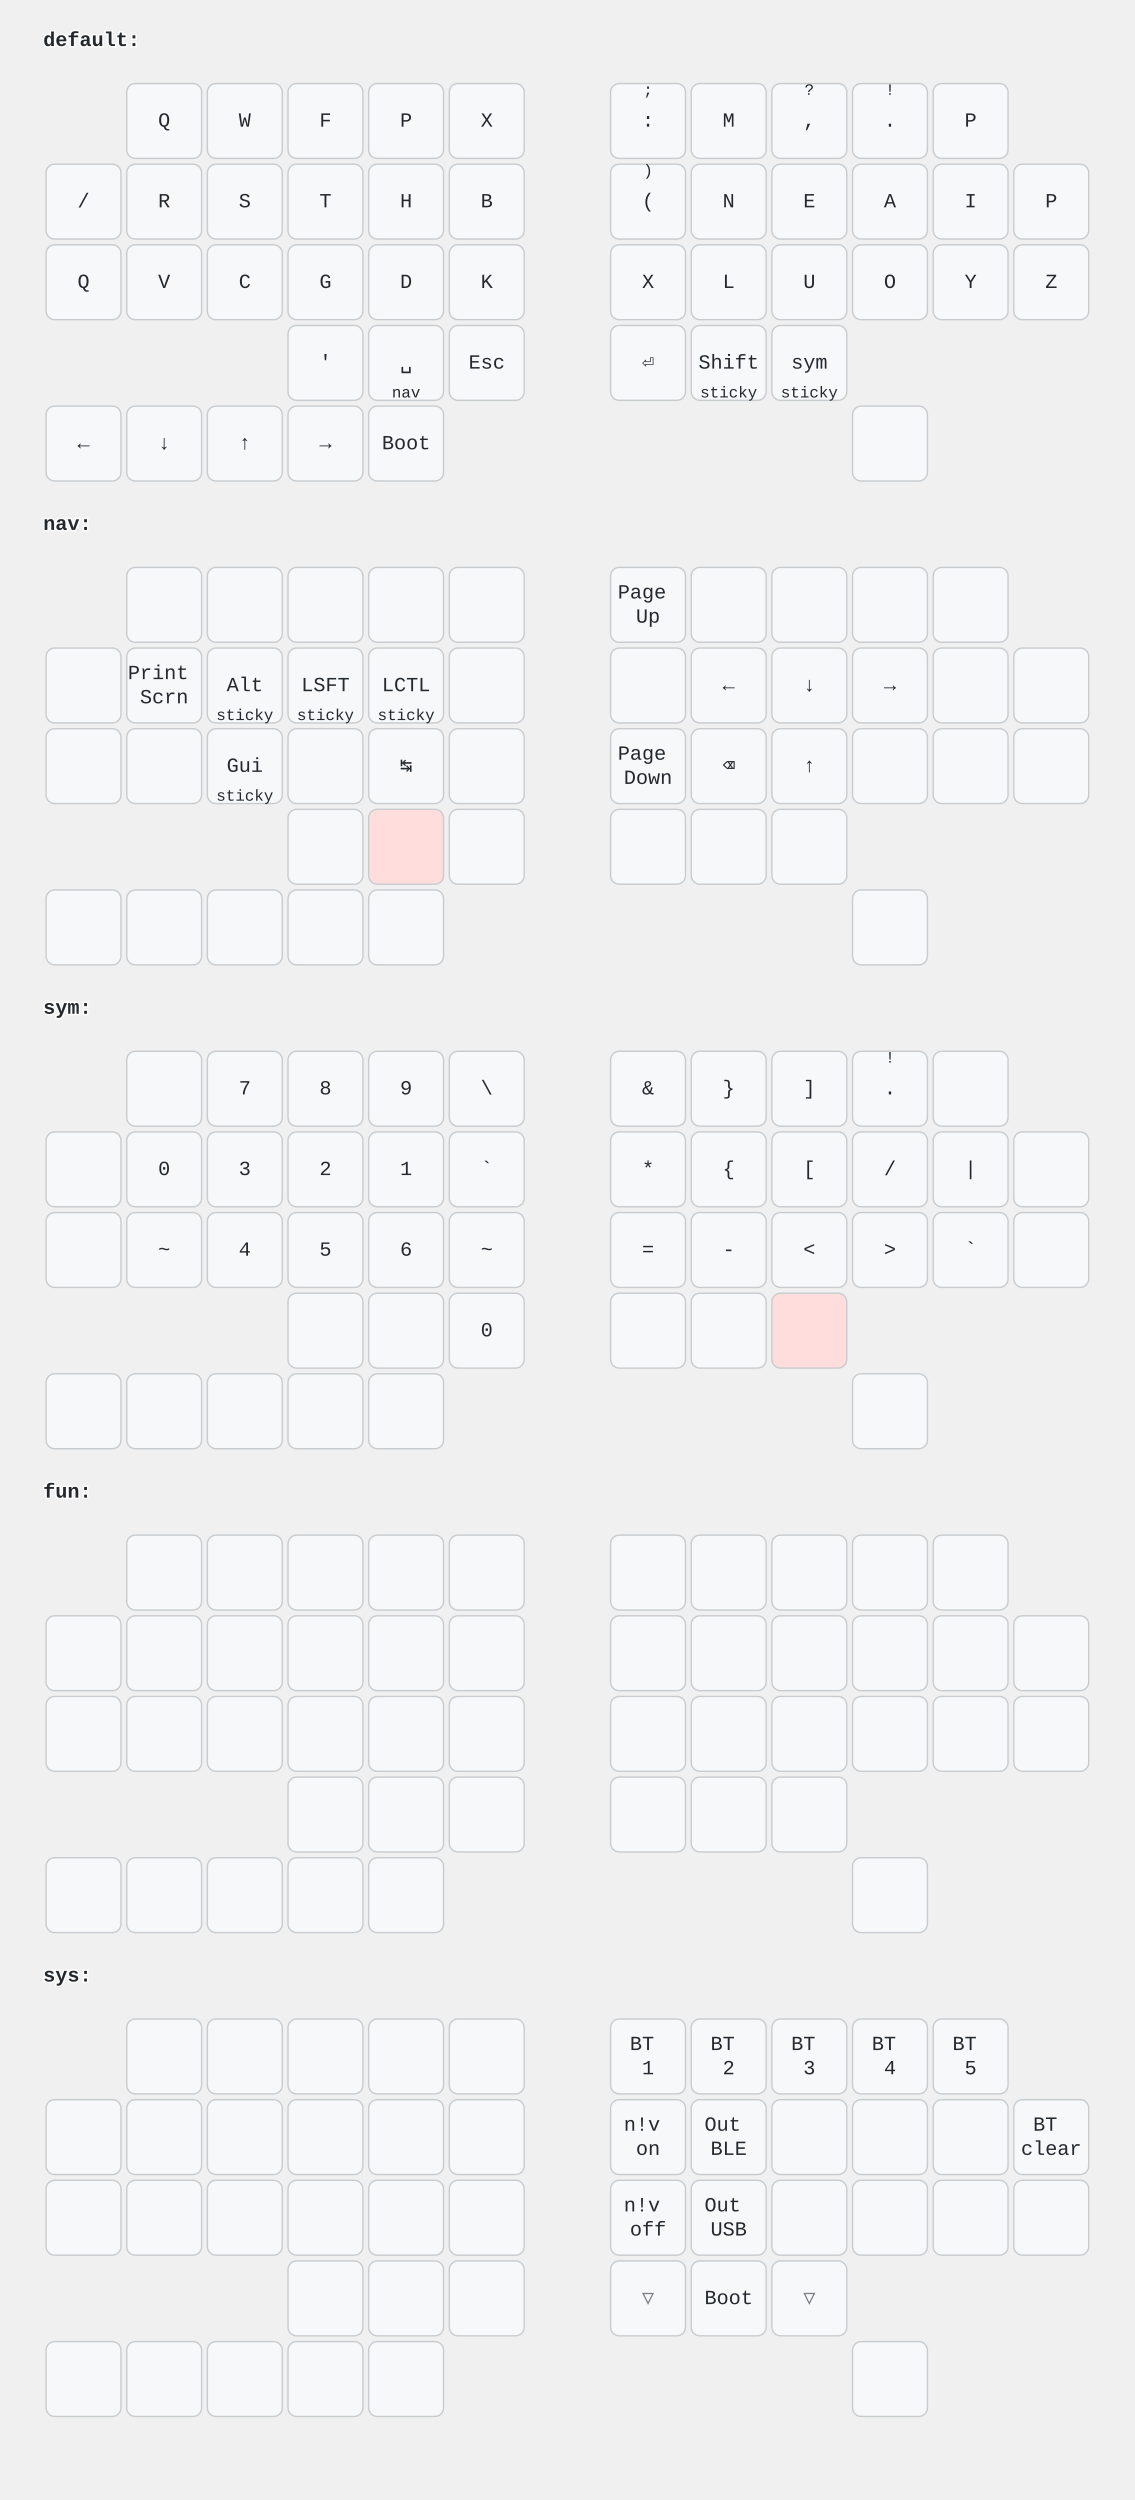
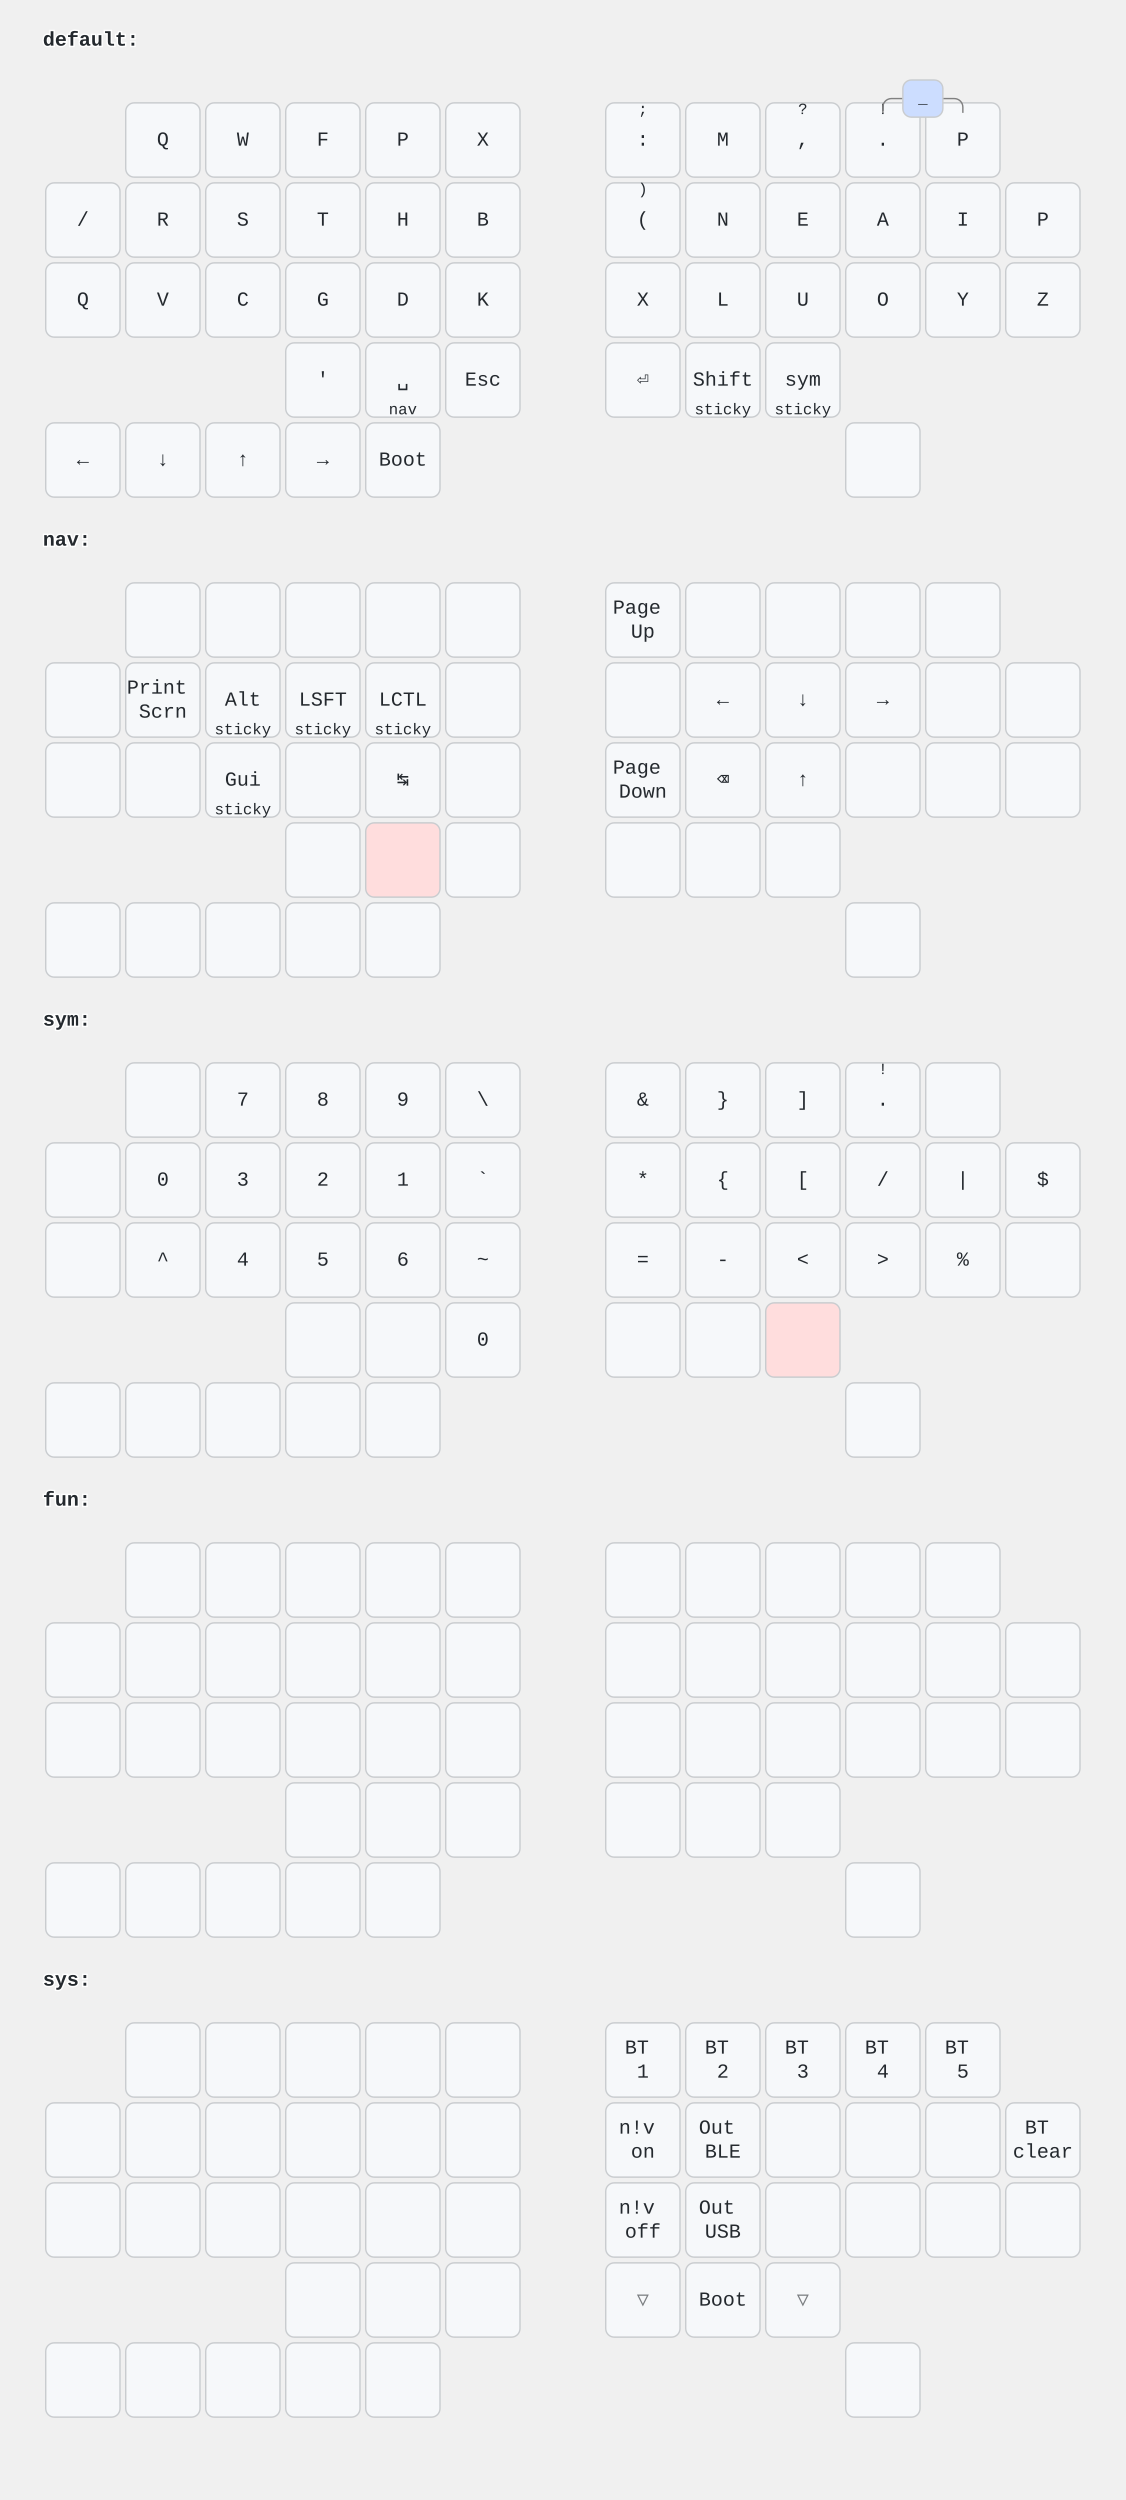
- <svg xmlns="http://www.w3.org/2000/svg" width="788" height="1736" viewBox="0 0 788 1736" class="keymap">
+ <svg xmlns="http://www.w3.org/2000/svg" width="788" height="1750" viewBox="0 0 788 1750" class="keymap">
  <style>/* inherit to force styles through use tags */
svg path {
    fill: inherit;
}

/* font and background color specifications */
svg.keymap {
    font-family: SFMono-Regular,Consolas,Liberation Mono,Menlo,monospace;
    font-size: 14px;
    font-kerning: normal;
    text-rendering: optimizeLegibility;
    fill: #24292e;
}

/* default key styling */
rect.key {
    fill: #f6f8fa;
}

rect.key, rect.combo {
    stroke: #c9cccf;
    stroke-width: 1;
}

/* default key side styling, only used is draw_key_sides is set */
rect.side {
    filter: brightness(90%);
}

/* color accent for combo boxes */
rect.combo, rect.combo-separate {
    fill: #cdf;
}

/* color accent for held keys */
rect.held, rect.combo.held {
    fill: #fdd;
}

/* color accent for ghost (optional) keys */
rect.ghost, rect.combo.ghost {
    stroke-dasharray: 4, 4;
    stroke-width: 2;
}

text {
    text-anchor: middle;
    dominant-baseline: middle;
}

/* styling for layer labels */
text.label {
    font-weight: bold;
    text-anchor: start;
    stroke: white;
    stroke-width: 2;
    paint-order: stroke;
}

/* styling for combo tap, and key hold/shifted label text */
text.combo, text.hold, text.shifted {
    font-size: 11px;
}

text.hold {
    text-anchor: middle;
    dominant-baseline: auto;
}

text.shifted {
    text-anchor: middle;
    dominant-baseline: hanging;
}

/* styling for hold/shifted label text in combo box */
text.combo.hold, text.combo.shifted {
    font-size: 8px;
}

/* lighter symbol for transparent keys */
text.trans {
    fill: #7b7e81;
}

/* styling for combo dendrons */
path.combo {
    stroke-width: 1;
    stroke: gray;
    fill: none;
}

/* Start Tabler Icons Cleanup */
/* cannot use height/width with glyphs */
.icon-tabler &gt; path {
    fill: inherit;
    stroke: inherit;
    stroke-width: 2;
}
/* hide tabler's default box */
.icon-tabler &gt; path[stroke="none"][fill="none"] {
    visibility: hidden;
}
/* End Tabler Icons Cleanup */
</style>
  <g transform="translate(30, 0)" class="layer-default">
    <text x="0" y="28" class="label">default:</text>
-     <g transform="translate(0, 56)">
+     <g transform="translate(0, 70)">
      <g transform="translate(84, 28)" class="key keypos-0">
        <rect rx="6" ry="6" x="-26" y="-26" width="52" height="52" class="key" />
        <text x="0" y="0" class="key tap">Q</text>
      </g>
      <g transform="translate(140, 28)" class="key keypos-1">
        <rect rx="6" ry="6" x="-26" y="-26" width="52" height="52" class="key" />
        <text x="0" y="0" class="key tap">W</text>
      </g>
      <g transform="translate(196, 28)" class="key keypos-2">
        <rect rx="6" ry="6" x="-26" y="-26" width="52" height="52" class="key" />
        <text x="0" y="0" class="key tap">F</text>
      </g>
      <g transform="translate(252, 28)" class="key keypos-3">
        <rect rx="6" ry="6" x="-26" y="-26" width="52" height="52" class="key" />
        <text x="0" y="0" class="key tap">P</text>
      </g>
      <g transform="translate(308, 28)" class="key keypos-4">
        <rect rx="6" ry="6" x="-26" y="-26" width="52" height="52" class="key" />
        <text x="0" y="0" class="key tap">X</text>
      </g>
      <g transform="translate(420, 28)" class="key keypos-5">
        <rect rx="6" ry="6" x="-26" y="-26" width="52" height="52" class="key" />
        <text x="0" y="0" class="key tap">:</text>
        <text x="0" y="-24" class="key shifted">;</text>
      </g>
      <g transform="translate(476, 28)" class="key keypos-6">
        <rect rx="6" ry="6" x="-26" y="-26" width="52" height="52" class="key" />
        <text x="0" y="0" class="key tap">M</text>
      </g>
      <g transform="translate(532, 28)" class="key keypos-7">
        <rect rx="6" ry="6" x="-26" y="-26" width="52" height="52" class="key" />
        <text x="0" y="0" class="key tap">,</text>
        <text x="0" y="-24" class="key shifted">?</text>
      </g>
      <g transform="translate(588, 28)" class="key keypos-8">
        <rect rx="6" ry="6" x="-26" y="-26" width="52" height="52" class="key" />
        <text x="0" y="0" class="key tap">.</text>
        <text x="0" y="-24" class="key shifted">!</text>
      </g>
      <g transform="translate(644, 28)" class="key keypos-9">
        <rect rx="6" ry="6" x="-26" y="-26" width="52" height="52" class="key" />
        <text x="0" y="0" class="key tap">P</text>
      </g>
      <g transform="translate(28, 84)" class="key keypos-10">
        <rect rx="6" ry="6" x="-26" y="-26" width="52" height="52" class="key" />
        <text x="0" y="0" class="key tap">/</text>
      </g>
      <g transform="translate(84, 84)" class="key keypos-11">
        <rect rx="6" ry="6" x="-26" y="-26" width="52" height="52" class="key" />
        <text x="0" y="0" class="key tap">R</text>
      </g>
      <g transform="translate(140, 84)" class="key keypos-12">
        <rect rx="6" ry="6" x="-26" y="-26" width="52" height="52" class="key" />
        <text x="0" y="0" class="key tap">S</text>
      </g>
      <g transform="translate(196, 84)" class="key keypos-13">
        <rect rx="6" ry="6" x="-26" y="-26" width="52" height="52" class="key" />
        <text x="0" y="0" class="key tap">T</text>
      </g>
      <g transform="translate(252, 84)" class="key keypos-14">
        <rect rx="6" ry="6" x="-26" y="-26" width="52" height="52" class="key" />
        <text x="0" y="0" class="key tap">H</text>
      </g>
      <g transform="translate(308, 84)" class="key keypos-15">
        <rect rx="6" ry="6" x="-26" y="-26" width="52" height="52" class="key" />
        <text x="0" y="0" class="key tap">B</text>
      </g>
      <g transform="translate(420, 84)" class="key keypos-16">
        <rect rx="6" ry="6" x="-26" y="-26" width="52" height="52" class="key" />
        <text x="0" y="0" class="key tap">(</text>
        <text x="0" y="-24" class="key shifted">)</text>
      </g>
      <g transform="translate(476, 84)" class="key keypos-17">
        <rect rx="6" ry="6" x="-26" y="-26" width="52" height="52" class="key" />
        <text x="0" y="0" class="key tap">N</text>
      </g>
      <g transform="translate(532, 84)" class="key keypos-18">
        <rect rx="6" ry="6" x="-26" y="-26" width="52" height="52" class="key" />
        <text x="0" y="0" class="key tap">E</text>
      </g>
      <g transform="translate(588, 84)" class="key keypos-19">
        <rect rx="6" ry="6" x="-26" y="-26" width="52" height="52" class="key" />
        <text x="0" y="0" class="key tap">A</text>
      </g>
      <g transform="translate(644, 84)" class="key keypos-20">
        <rect rx="6" ry="6" x="-26" y="-26" width="52" height="52" class="key" />
        <text x="0" y="0" class="key tap">I</text>
      </g>
      <g transform="translate(700, 84)" class="key keypos-21">
        <rect rx="6" ry="6" x="-26" y="-26" width="52" height="52" class="key" />
        <text x="0" y="0" class="key tap">P</text>
      </g>
      <g transform="translate(28, 140)" class="key keypos-22">
        <rect rx="6" ry="6" x="-26" y="-26" width="52" height="52" class="key" />
        <text x="0" y="0" class="key tap">Q</text>
      </g>
      <g transform="translate(84, 140)" class="key keypos-23">
        <rect rx="6" ry="6" x="-26" y="-26" width="52" height="52" class="key" />
        <text x="0" y="0" class="key tap">V</text>
      </g>
      <g transform="translate(140, 140)" class="key keypos-24">
        <rect rx="6" ry="6" x="-26" y="-26" width="52" height="52" class="key" />
        <text x="0" y="0" class="key tap">C</text>
      </g>
      <g transform="translate(196, 140)" class="key keypos-25">
        <rect rx="6" ry="6" x="-26" y="-26" width="52" height="52" class="key" />
        <text x="0" y="0" class="key tap">G</text>
      </g>
      <g transform="translate(252, 140)" class="key keypos-26">
        <rect rx="6" ry="6" x="-26" y="-26" width="52" height="52" class="key" />
        <text x="0" y="0" class="key tap">D</text>
      </g>
      <g transform="translate(308, 140)" class="key keypos-27">
        <rect rx="6" ry="6" x="-26" y="-26" width="52" height="52" class="key" />
        <text x="0" y="0" class="key tap">K</text>
      </g>
      <g transform="translate(420, 140)" class="key keypos-28">
        <rect rx="6" ry="6" x="-26" y="-26" width="52" height="52" class="key" />
        <text x="0" y="0" class="key tap">X</text>
      </g>
      <g transform="translate(476, 140)" class="key keypos-29">
        <rect rx="6" ry="6" x="-26" y="-26" width="52" height="52" class="key" />
        <text x="0" y="0" class="key tap">L</text>
      </g>
      <g transform="translate(532, 140)" class="key keypos-30">
        <rect rx="6" ry="6" x="-26" y="-26" width="52" height="52" class="key" />
        <text x="0" y="0" class="key tap">U</text>
      </g>
      <g transform="translate(588, 140)" class="key keypos-31">
        <rect rx="6" ry="6" x="-26" y="-26" width="52" height="52" class="key" />
        <text x="0" y="0" class="key tap">O</text>
      </g>
      <g transform="translate(644, 140)" class="key keypos-32">
        <rect rx="6" ry="6" x="-26" y="-26" width="52" height="52" class="key" />
        <text x="0" y="0" class="key tap">Y</text>
      </g>
      <g transform="translate(700, 140)" class="key keypos-33">
        <rect rx="6" ry="6" x="-26" y="-26" width="52" height="52" class="key" />
        <text x="0" y="0" class="key tap">Z</text>
      </g>
      <g transform="translate(196, 196)" class="key keypos-34">
        <rect rx="6" ry="6" x="-26" y="-26" width="52" height="52" class="key" />
        <text x="0" y="0" class="key tap">'</text>
      </g>
      <g transform="translate(252, 196)" class="key keypos-35">
        <rect rx="6" ry="6" x="-26" y="-26" width="52" height="52" class="key" />
        <text x="0" y="0" class="key tap">␣</text>
        <text x="0" y="24" class="key hold">nav</text>
      </g>
      <g transform="translate(308, 196)" class="key keypos-36">
        <rect rx="6" ry="6" x="-26" y="-26" width="52" height="52" class="key" />
        <text x="0" y="0" class="key tap">Esc</text>
      </g>
      <g transform="translate(420, 196)" class="key keypos-37">
        <rect rx="6" ry="6" x="-26" y="-26" width="52" height="52" class="key" />
        <text x="0" y="0" class="key tap">⏎</text>
      </g>
      <g transform="translate(476, 196)" class="key keypos-38">
        <rect rx="6" ry="6" x="-26" y="-26" width="52" height="52" class="key" />
        <text x="0" y="0" class="key tap">Shift</text>
        <text x="0" y="24" class="key hold">sticky</text>
      </g>
      <g transform="translate(532, 196)" class="key keypos-39">
        <rect rx="6" ry="6" x="-26" y="-26" width="52" height="52" class="key" />
        <text x="0" y="0" class="key tap">sym</text>
        <text x="0" y="24" class="key hold">sticky</text>
      </g>
      <g transform="translate(28, 252)" class="key keypos-40">
        <rect rx="6" ry="6" x="-26" y="-26" width="52" height="52" class="key" />
        <text x="0" y="0" class="key tap">←</text>
      </g>
      <g transform="translate(84, 252)" class="key keypos-41">
        <rect rx="6" ry="6" x="-26" y="-26" width="52" height="52" class="key" />
        <text x="0" y="0" class="key tap">↓</text>
      </g>
      <g transform="translate(140, 252)" class="key keypos-42">
        <rect rx="6" ry="6" x="-26" y="-26" width="52" height="52" class="key" />
        <text x="0" y="0" class="key tap">↑</text>
      </g>
      <g transform="translate(196, 252)" class="key keypos-43">
        <rect rx="6" ry="6" x="-26" y="-26" width="52" height="52" class="key" />
        <text x="0" y="0" class="key tap">→</text>
      </g>
      <g transform="translate(252, 252)" class="key keypos-44">
        <rect rx="6" ry="6" x="-26" y="-26" width="52" height="52" class="key" />
        <text x="0" y="0" class="key tap">Boot</text>
      </g>
      <g transform="translate(588, 252)" class="key keypos-45">
        <rect rx="6" ry="6" x="-26" y="-26" width="52" height="52" class="key" />
      </g>
+       <g class="combo combopos-0">
+         <path d="M616,-1 h-22 a6.0,6.0 0 0 0 -6.0,6.0 v4" class="combo" />
+         <path d="M616,-1 h22 a6.0,6.0 0 0 1 6.0,6.0 v4" class="combo" />
+         <rect rx="6" ry="6" x="602" y="-14" width="28" height="26" class="combo" />
+         <text x="616" y="-1" class="combo tap">_</text>
+       </g>
    </g>
  </g>
-   <g transform="translate(30, 336)" class="layer-nav">
+   <g transform="translate(30, 350)" class="layer-nav">
    <text x="0" y="28" class="label">nav:</text>
    <g transform="translate(0, 56)">
      <g transform="translate(84, 28)" class="key keypos-0">
        <rect rx="6" ry="6" x="-26" y="-26" width="52" height="52" class="key" />
      </g>
      <g transform="translate(140, 28)" class="key keypos-1">
        <rect rx="6" ry="6" x="-26" y="-26" width="52" height="52" class="key" />
      </g>
      <g transform="translate(196, 28)" class="key keypos-2">
        <rect rx="6" ry="6" x="-26" y="-26" width="52" height="52" class="key" />
      </g>
      <g transform="translate(252, 28)" class="key keypos-3">
        <rect rx="6" ry="6" x="-26" y="-26" width="52" height="52" class="key" />
      </g>
      <g transform="translate(308, 28)" class="key keypos-4">
        <rect rx="6" ry="6" x="-26" y="-26" width="52" height="52" class="key" />
      </g>
      <g transform="translate(420, 28)" class="key keypos-5">
        <rect rx="6" ry="6" x="-26" y="-26" width="52" height="52" class="key" />
        <text x="0" y="0" class="key tap">
          <tspan x="0" dy="-0.6em">Page</tspan>
          <tspan x="0" dy="1.2em">Up</tspan>
        </text>
      </g>
      <g transform="translate(476, 28)" class="key keypos-6">
        <rect rx="6" ry="6" x="-26" y="-26" width="52" height="52" class="key" />
      </g>
      <g transform="translate(532, 28)" class="key keypos-7">
        <rect rx="6" ry="6" x="-26" y="-26" width="52" height="52" class="key" />
      </g>
      <g transform="translate(588, 28)" class="key keypos-8">
        <rect rx="6" ry="6" x="-26" y="-26" width="52" height="52" class="key" />
      </g>
      <g transform="translate(644, 28)" class="key keypos-9">
        <rect rx="6" ry="6" x="-26" y="-26" width="52" height="52" class="key" />
      </g>
      <g transform="translate(28, 84)" class="key keypos-10">
        <rect rx="6" ry="6" x="-26" y="-26" width="52" height="52" class="key" />
      </g>
      <g transform="translate(84, 84)" class="key keypos-11">
        <rect rx="6" ry="6" x="-26" y="-26" width="52" height="52" class="key" />
        <text x="0" y="0" class="key tap">
          <tspan x="0" dy="-0.6em">Print</tspan>
          <tspan x="0" dy="1.2em">Scrn</tspan>
        </text>
      </g>
      <g transform="translate(140, 84)" class="key keypos-12">
        <rect rx="6" ry="6" x="-26" y="-26" width="52" height="52" class="key" />
        <text x="0" y="0" class="key tap">Alt</text>
        <text x="0" y="24" class="key hold">sticky</text>
      </g>
      <g transform="translate(196, 84)" class="key keypos-13">
        <rect rx="6" ry="6" x="-26" y="-26" width="52" height="52" class="key" />
        <text x="0" y="0" class="key tap">LSFT</text>
        <text x="0" y="24" class="key hold">sticky</text>
      </g>
      <g transform="translate(252, 84)" class="key keypos-14">
        <rect rx="6" ry="6" x="-26" y="-26" width="52" height="52" class="key" />
        <text x="0" y="0" class="key tap">LCTL</text>
        <text x="0" y="24" class="key hold">sticky</text>
      </g>
      <g transform="translate(308, 84)" class="key keypos-15">
        <rect rx="6" ry="6" x="-26" y="-26" width="52" height="52" class="key" />
      </g>
      <g transform="translate(420, 84)" class="key keypos-16">
        <rect rx="6" ry="6" x="-26" y="-26" width="52" height="52" class="key" />
      </g>
      <g transform="translate(476, 84)" class="key keypos-17">
        <rect rx="6" ry="6" x="-26" y="-26" width="52" height="52" class="key" />
        <text x="0" y="0" class="key tap">←</text>
      </g>
      <g transform="translate(532, 84)" class="key keypos-18">
        <rect rx="6" ry="6" x="-26" y="-26" width="52" height="52" class="key" />
        <text x="0" y="0" class="key tap">↓</text>
      </g>
      <g transform="translate(588, 84)" class="key keypos-19">
        <rect rx="6" ry="6" x="-26" y="-26" width="52" height="52" class="key" />
        <text x="0" y="0" class="key tap">→</text>
      </g>
      <g transform="translate(644, 84)" class="key keypos-20">
        <rect rx="6" ry="6" x="-26" y="-26" width="52" height="52" class="key" />
      </g>
      <g transform="translate(700, 84)" class="key keypos-21">
        <rect rx="6" ry="6" x="-26" y="-26" width="52" height="52" class="key" />
      </g>
      <g transform="translate(28, 140)" class="key keypos-22">
        <rect rx="6" ry="6" x="-26" y="-26" width="52" height="52" class="key" />
      </g>
      <g transform="translate(84, 140)" class="key keypos-23">
        <rect rx="6" ry="6" x="-26" y="-26" width="52" height="52" class="key" />
      </g>
      <g transform="translate(140, 140)" class="key keypos-24">
        <rect rx="6" ry="6" x="-26" y="-26" width="52" height="52" class="key" />
        <text x="0" y="0" class="key tap">Gui</text>
        <text x="0" y="24" class="key hold">sticky</text>
      </g>
      <g transform="translate(196, 140)" class="key keypos-25">
        <rect rx="6" ry="6" x="-26" y="-26" width="52" height="52" class="key" />
      </g>
      <g transform="translate(252, 140)" class="key keypos-26">
        <rect rx="6" ry="6" x="-26" y="-26" width="52" height="52" class="key" />
        <text x="0" y="0" class="key tap">↹</text>
      </g>
      <g transform="translate(308, 140)" class="key keypos-27">
        <rect rx="6" ry="6" x="-26" y="-26" width="52" height="52" class="key" />
      </g>
      <g transform="translate(420, 140)" class="key keypos-28">
        <rect rx="6" ry="6" x="-26" y="-26" width="52" height="52" class="key" />
        <text x="0" y="0" class="key tap">
          <tspan x="0" dy="-0.6em">Page</tspan>
          <tspan x="0" dy="1.2em">Down</tspan>
        </text>
      </g>
      <g transform="translate(476, 140)" class="key keypos-29">
        <rect rx="6" ry="6" x="-26" y="-26" width="52" height="52" class="key" />
        <text x="0" y="0" class="key tap">⌫</text>
      </g>
      <g transform="translate(532, 140)" class="key keypos-30">
        <rect rx="6" ry="6" x="-26" y="-26" width="52" height="52" class="key" />
        <text x="0" y="0" class="key tap">↑</text>
      </g>
      <g transform="translate(588, 140)" class="key keypos-31">
        <rect rx="6" ry="6" x="-26" y="-26" width="52" height="52" class="key" />
      </g>
      <g transform="translate(644, 140)" class="key keypos-32">
        <rect rx="6" ry="6" x="-26" y="-26" width="52" height="52" class="key" />
      </g>
      <g transform="translate(700, 140)" class="key keypos-33">
        <rect rx="6" ry="6" x="-26" y="-26" width="52" height="52" class="key" />
      </g>
      <g transform="translate(196, 196)" class="key keypos-34">
        <rect rx="6" ry="6" x="-26" y="-26" width="52" height="52" class="key" />
      </g>
      <g transform="translate(252, 196)" class="key held keypos-35">
        <rect rx="6" ry="6" x="-26" y="-26" width="52" height="52" class="key held" />
      </g>
      <g transform="translate(308, 196)" class="key keypos-36">
        <rect rx="6" ry="6" x="-26" y="-26" width="52" height="52" class="key" />
      </g>
      <g transform="translate(420, 196)" class="key keypos-37">
        <rect rx="6" ry="6" x="-26" y="-26" width="52" height="52" class="key" />
      </g>
      <g transform="translate(476, 196)" class="key keypos-38">
        <rect rx="6" ry="6" x="-26" y="-26" width="52" height="52" class="key" />
      </g>
      <g transform="translate(532, 196)" class="key keypos-39">
        <rect rx="6" ry="6" x="-26" y="-26" width="52" height="52" class="key" />
      </g>
      <g transform="translate(28, 252)" class="key keypos-40">
        <rect rx="6" ry="6" x="-26" y="-26" width="52" height="52" class="key" />
      </g>
      <g transform="translate(84, 252)" class="key keypos-41">
        <rect rx="6" ry="6" x="-26" y="-26" width="52" height="52" class="key" />
      </g>
      <g transform="translate(140, 252)" class="key keypos-42">
        <rect rx="6" ry="6" x="-26" y="-26" width="52" height="52" class="key" />
      </g>
      <g transform="translate(196, 252)" class="key keypos-43">
        <rect rx="6" ry="6" x="-26" y="-26" width="52" height="52" class="key" />
      </g>
      <g transform="translate(252, 252)" class="key keypos-44">
        <rect rx="6" ry="6" x="-26" y="-26" width="52" height="52" class="key" />
      </g>
      <g transform="translate(588, 252)" class="key keypos-45">
        <rect rx="6" ry="6" x="-26" y="-26" width="52" height="52" class="key" />
      </g>
    </g>
  </g>
-   <g transform="translate(30, 672)" class="layer-sym">
+   <g transform="translate(30, 686)" class="layer-sym">
    <text x="0" y="28" class="label">sym:</text>
    <g transform="translate(0, 56)">
      <g transform="translate(84, 28)" class="key keypos-0">
        <rect rx="6" ry="6" x="-26" y="-26" width="52" height="52" class="key" />
      </g>
      <g transform="translate(140, 28)" class="key keypos-1">
        <rect rx="6" ry="6" x="-26" y="-26" width="52" height="52" class="key" />
        <text x="0" y="0" class="key tap">7</text>
      </g>
      <g transform="translate(196, 28)" class="key keypos-2">
        <rect rx="6" ry="6" x="-26" y="-26" width="52" height="52" class="key" />
        <text x="0" y="0" class="key tap">8</text>
      </g>
      <g transform="translate(252, 28)" class="key keypos-3">
        <rect rx="6" ry="6" x="-26" y="-26" width="52" height="52" class="key" />
        <text x="0" y="0" class="key tap">9</text>
      </g>
      <g transform="translate(308, 28)" class="key keypos-4">
        <rect rx="6" ry="6" x="-26" y="-26" width="52" height="52" class="key" />
        <text x="0" y="0" class="key tap">\</text>
      </g>
      <g transform="translate(420, 28)" class="key keypos-5">
        <rect rx="6" ry="6" x="-26" y="-26" width="52" height="52" class="key" />
        <text x="0" y="0" class="key tap">&amp;</text>
      </g>
      <g transform="translate(476, 28)" class="key keypos-6">
        <rect rx="6" ry="6" x="-26" y="-26" width="52" height="52" class="key" />
        <text x="0" y="0" class="key tap">}</text>
      </g>
      <g transform="translate(532, 28)" class="key keypos-7">
        <rect rx="6" ry="6" x="-26" y="-26" width="52" height="52" class="key" />
        <text x="0" y="0" class="key tap">]</text>
      </g>
      <g transform="translate(588, 28)" class="key keypos-8">
        <rect rx="6" ry="6" x="-26" y="-26" width="52" height="52" class="key" />
        <text x="0" y="0" class="key tap">.</text>
        <text x="0" y="-24" class="key shifted">!</text>
      </g>
      <g transform="translate(644, 28)" class="key keypos-9">
        <rect rx="6" ry="6" x="-26" y="-26" width="52" height="52" class="key" />
      </g>
      <g transform="translate(28, 84)" class="key keypos-10">
        <rect rx="6" ry="6" x="-26" y="-26" width="52" height="52" class="key" />
      </g>
      <g transform="translate(84, 84)" class="key keypos-11">
        <rect rx="6" ry="6" x="-26" y="-26" width="52" height="52" class="key" />
        <text x="0" y="0" class="key tap">0</text>
      </g>
      <g transform="translate(140, 84)" class="key keypos-12">
        <rect rx="6" ry="6" x="-26" y="-26" width="52" height="52" class="key" />
        <text x="0" y="0" class="key tap">3</text>
      </g>
      <g transform="translate(196, 84)" class="key keypos-13">
        <rect rx="6" ry="6" x="-26" y="-26" width="52" height="52" class="key" />
        <text x="0" y="0" class="key tap">2</text>
      </g>
      <g transform="translate(252, 84)" class="key keypos-14">
        <rect rx="6" ry="6" x="-26" y="-26" width="52" height="52" class="key" />
        <text x="0" y="0" class="key tap">1</text>
      </g>
      <g transform="translate(308, 84)" class="key keypos-15">
        <rect rx="6" ry="6" x="-26" y="-26" width="52" height="52" class="key" />
        <text x="0" y="0" class="key tap">`</text>
      </g>
      <g transform="translate(420, 84)" class="key keypos-16">
        <rect rx="6" ry="6" x="-26" y="-26" width="52" height="52" class="key" />
        <text x="0" y="0" class="key tap">*</text>
      </g>
      <g transform="translate(476, 84)" class="key keypos-17">
        <rect rx="6" ry="6" x="-26" y="-26" width="52" height="52" class="key" />
        <text x="0" y="0" class="key tap">{</text>
      </g>
      <g transform="translate(532, 84)" class="key keypos-18">
        <rect rx="6" ry="6" x="-26" y="-26" width="52" height="52" class="key" />
        <text x="0" y="0" class="key tap">[</text>
      </g>
      <g transform="translate(588, 84)" class="key keypos-19">
        <rect rx="6" ry="6" x="-26" y="-26" width="52" height="52" class="key" />
        <text x="0" y="0" class="key tap">/</text>
      </g>
      <g transform="translate(644, 84)" class="key keypos-20">
        <rect rx="6" ry="6" x="-26" y="-26" width="52" height="52" class="key" />
        <text x="0" y="0" class="key tap">|</text>
      </g>
      <g transform="translate(700, 84)" class="key keypos-21">
        <rect rx="6" ry="6" x="-26" y="-26" width="52" height="52" class="key" />
+         <text x="0" y="0" class="key tap">$</text>
      </g>
      <g transform="translate(28, 140)" class="key keypos-22">
        <rect rx="6" ry="6" x="-26" y="-26" width="52" height="52" class="key" />
      </g>
      <g transform="translate(84, 140)" class="key keypos-23">
        <rect rx="6" ry="6" x="-26" y="-26" width="52" height="52" class="key" />
+         <text x="0" y="0" class="key tap">^</text>
+       </g>
+       <g transform="translate(140, 140)" class="key keypos-24">
+         <rect rx="6" ry="6" x="-26" y="-26" width="52" height="52" class="key" />
+         <text x="0" y="0" class="key tap">4</text>
+       </g>
+       <g transform="translate(196, 140)" class="key keypos-25">
+         <rect rx="6" ry="6" x="-26" y="-26" width="52" height="52" class="key" />
+         <text x="0" y="0" class="key tap">5</text>
+       </g>
+       <g transform="translate(252, 140)" class="key keypos-26">
+         <rect rx="6" ry="6" x="-26" y="-26" width="52" height="52" class="key" />
+         <text x="0" y="0" class="key tap">6</text>
+       </g>
+       <g transform="translate(308, 140)" class="key keypos-27">
+         <rect rx="6" ry="6" x="-26" y="-26" width="52" height="52" class="key" />
        <text x="0" y="0" class="key tap">~</text>
      </g>
-       <g transform="translate(140, 140)" class="key keypos-24">
-         <rect rx="6" ry="6" x="-26" y="-26" width="52" height="52" class="key" />
-         <text x="0" y="0" class="key tap">4</text>
-       </g>
-       <g transform="translate(196, 140)" class="key keypos-25">
-         <rect rx="6" ry="6" x="-26" y="-26" width="52" height="52" class="key" />
-         <text x="0" y="0" class="key tap">5</text>
-       </g>
-       <g transform="translate(252, 140)" class="key keypos-26">
-         <rect rx="6" ry="6" x="-26" y="-26" width="52" height="52" class="key" />
-         <text x="0" y="0" class="key tap">6</text>
-       </g>
-       <g transform="translate(308, 140)" class="key keypos-27">
-         <rect rx="6" ry="6" x="-26" y="-26" width="52" height="52" class="key" />
-         <text x="0" y="0" class="key tap">~</text>
-       </g>
      <g transform="translate(420, 140)" class="key keypos-28">
        <rect rx="6" ry="6" x="-26" y="-26" width="52" height="52" class="key" />
        <text x="0" y="0" class="key tap">=</text>
      </g>
      <g transform="translate(476, 140)" class="key keypos-29">
        <rect rx="6" ry="6" x="-26" y="-26" width="52" height="52" class="key" />
        <text x="0" y="0" class="key tap">-</text>
      </g>
      <g transform="translate(532, 140)" class="key keypos-30">
        <rect rx="6" ry="6" x="-26" y="-26" width="52" height="52" class="key" />
        <text x="0" y="0" class="key tap">&lt;</text>
      </g>
      <g transform="translate(588, 140)" class="key keypos-31">
        <rect rx="6" ry="6" x="-26" y="-26" width="52" height="52" class="key" />
        <text x="0" y="0" class="key tap">&gt;</text>
      </g>
      <g transform="translate(644, 140)" class="key keypos-32">
        <rect rx="6" ry="6" x="-26" y="-26" width="52" height="52" class="key" />
-         <text x="0" y="0" class="key tap">`</text>
+         <text x="0" y="0" class="key tap">%</text>
      </g>
      <g transform="translate(700, 140)" class="key keypos-33">
        <rect rx="6" ry="6" x="-26" y="-26" width="52" height="52" class="key" />
      </g>
      <g transform="translate(196, 196)" class="key keypos-34">
        <rect rx="6" ry="6" x="-26" y="-26" width="52" height="52" class="key" />
      </g>
      <g transform="translate(252, 196)" class="key keypos-35">
        <rect rx="6" ry="6" x="-26" y="-26" width="52" height="52" class="key" />
      </g>
      <g transform="translate(308, 196)" class="key keypos-36">
        <rect rx="6" ry="6" x="-26" y="-26" width="52" height="52" class="key" />
        <text x="0" y="0" class="key tap">0</text>
      </g>
      <g transform="translate(420, 196)" class="key keypos-37">
        <rect rx="6" ry="6" x="-26" y="-26" width="52" height="52" class="key" />
      </g>
      <g transform="translate(476, 196)" class="key keypos-38">
        <rect rx="6" ry="6" x="-26" y="-26" width="52" height="52" class="key" />
      </g>
      <g transform="translate(532, 196)" class="key held keypos-39">
        <rect rx="6" ry="6" x="-26" y="-26" width="52" height="52" class="key held" />
      </g>
      <g transform="translate(28, 252)" class="key keypos-40">
        <rect rx="6" ry="6" x="-26" y="-26" width="52" height="52" class="key" />
      </g>
      <g transform="translate(84, 252)" class="key keypos-41">
        <rect rx="6" ry="6" x="-26" y="-26" width="52" height="52" class="key" />
      </g>
      <g transform="translate(140, 252)" class="key keypos-42">
        <rect rx="6" ry="6" x="-26" y="-26" width="52" height="52" class="key" />
      </g>
      <g transform="translate(196, 252)" class="key keypos-43">
        <rect rx="6" ry="6" x="-26" y="-26" width="52" height="52" class="key" />
      </g>
      <g transform="translate(252, 252)" class="key keypos-44">
        <rect rx="6" ry="6" x="-26" y="-26" width="52" height="52" class="key" />
      </g>
      <g transform="translate(588, 252)" class="key keypos-45">
        <rect rx="6" ry="6" x="-26" y="-26" width="52" height="52" class="key" />
      </g>
    </g>
  </g>
-   <g transform="translate(30, 1008)" class="layer-fun">
+   <g transform="translate(30, 1022)" class="layer-fun">
    <text x="0" y="28" class="label">fun:</text>
    <g transform="translate(0, 56)">
      <g transform="translate(84, 28)" class="key keypos-0">
        <rect rx="6" ry="6" x="-26" y="-26" width="52" height="52" class="key" />
      </g>
      <g transform="translate(140, 28)" class="key keypos-1">
        <rect rx="6" ry="6" x="-26" y="-26" width="52" height="52" class="key" />
      </g>
      <g transform="translate(196, 28)" class="key keypos-2">
        <rect rx="6" ry="6" x="-26" y="-26" width="52" height="52" class="key" />
      </g>
      <g transform="translate(252, 28)" class="key keypos-3">
        <rect rx="6" ry="6" x="-26" y="-26" width="52" height="52" class="key" />
      </g>
      <g transform="translate(308, 28)" class="key keypos-4">
        <rect rx="6" ry="6" x="-26" y="-26" width="52" height="52" class="key" />
      </g>
      <g transform="translate(420, 28)" class="key keypos-5">
        <rect rx="6" ry="6" x="-26" y="-26" width="52" height="52" class="key" />
      </g>
      <g transform="translate(476, 28)" class="key keypos-6">
        <rect rx="6" ry="6" x="-26" y="-26" width="52" height="52" class="key" />
      </g>
      <g transform="translate(532, 28)" class="key keypos-7">
        <rect rx="6" ry="6" x="-26" y="-26" width="52" height="52" class="key" />
      </g>
      <g transform="translate(588, 28)" class="key keypos-8">
        <rect rx="6" ry="6" x="-26" y="-26" width="52" height="52" class="key" />
      </g>
      <g transform="translate(644, 28)" class="key keypos-9">
        <rect rx="6" ry="6" x="-26" y="-26" width="52" height="52" class="key" />
      </g>
      <g transform="translate(28, 84)" class="key keypos-10">
        <rect rx="6" ry="6" x="-26" y="-26" width="52" height="52" class="key" />
      </g>
      <g transform="translate(84, 84)" class="key keypos-11">
        <rect rx="6" ry="6" x="-26" y="-26" width="52" height="52" class="key" />
      </g>
      <g transform="translate(140, 84)" class="key keypos-12">
        <rect rx="6" ry="6" x="-26" y="-26" width="52" height="52" class="key" />
      </g>
      <g transform="translate(196, 84)" class="key keypos-13">
        <rect rx="6" ry="6" x="-26" y="-26" width="52" height="52" class="key" />
      </g>
      <g transform="translate(252, 84)" class="key keypos-14">
        <rect rx="6" ry="6" x="-26" y="-26" width="52" height="52" class="key" />
      </g>
      <g transform="translate(308, 84)" class="key keypos-15">
        <rect rx="6" ry="6" x="-26" y="-26" width="52" height="52" class="key" />
      </g>
      <g transform="translate(420, 84)" class="key keypos-16">
        <rect rx="6" ry="6" x="-26" y="-26" width="52" height="52" class="key" />
      </g>
      <g transform="translate(476, 84)" class="key keypos-17">
        <rect rx="6" ry="6" x="-26" y="-26" width="52" height="52" class="key" />
      </g>
      <g transform="translate(532, 84)" class="key keypos-18">
        <rect rx="6" ry="6" x="-26" y="-26" width="52" height="52" class="key" />
      </g>
      <g transform="translate(588, 84)" class="key keypos-19">
        <rect rx="6" ry="6" x="-26" y="-26" width="52" height="52" class="key" />
      </g>
      <g transform="translate(644, 84)" class="key keypos-20">
        <rect rx="6" ry="6" x="-26" y="-26" width="52" height="52" class="key" />
      </g>
      <g transform="translate(700, 84)" class="key keypos-21">
        <rect rx="6" ry="6" x="-26" y="-26" width="52" height="52" class="key" />
      </g>
      <g transform="translate(28, 140)" class="key keypos-22">
        <rect rx="6" ry="6" x="-26" y="-26" width="52" height="52" class="key" />
      </g>
      <g transform="translate(84, 140)" class="key keypos-23">
        <rect rx="6" ry="6" x="-26" y="-26" width="52" height="52" class="key" />
      </g>
      <g transform="translate(140, 140)" class="key keypos-24">
        <rect rx="6" ry="6" x="-26" y="-26" width="52" height="52" class="key" />
      </g>
      <g transform="translate(196, 140)" class="key keypos-25">
        <rect rx="6" ry="6" x="-26" y="-26" width="52" height="52" class="key" />
      </g>
      <g transform="translate(252, 140)" class="key keypos-26">
        <rect rx="6" ry="6" x="-26" y="-26" width="52" height="52" class="key" />
      </g>
      <g transform="translate(308, 140)" class="key keypos-27">
        <rect rx="6" ry="6" x="-26" y="-26" width="52" height="52" class="key" />
      </g>
      <g transform="translate(420, 140)" class="key keypos-28">
        <rect rx="6" ry="6" x="-26" y="-26" width="52" height="52" class="key" />
      </g>
      <g transform="translate(476, 140)" class="key keypos-29">
        <rect rx="6" ry="6" x="-26" y="-26" width="52" height="52" class="key" />
      </g>
      <g transform="translate(532, 140)" class="key keypos-30">
        <rect rx="6" ry="6" x="-26" y="-26" width="52" height="52" class="key" />
      </g>
      <g transform="translate(588, 140)" class="key keypos-31">
        <rect rx="6" ry="6" x="-26" y="-26" width="52" height="52" class="key" />
      </g>
      <g transform="translate(644, 140)" class="key keypos-32">
        <rect rx="6" ry="6" x="-26" y="-26" width="52" height="52" class="key" />
      </g>
      <g transform="translate(700, 140)" class="key keypos-33">
        <rect rx="6" ry="6" x="-26" y="-26" width="52" height="52" class="key" />
      </g>
      <g transform="translate(196, 196)" class="key keypos-34">
        <rect rx="6" ry="6" x="-26" y="-26" width="52" height="52" class="key" />
      </g>
      <g transform="translate(252, 196)" class="key keypos-35">
        <rect rx="6" ry="6" x="-26" y="-26" width="52" height="52" class="key" />
      </g>
      <g transform="translate(308, 196)" class="key keypos-36">
        <rect rx="6" ry="6" x="-26" y="-26" width="52" height="52" class="key" />
      </g>
      <g transform="translate(420, 196)" class="key keypos-37">
        <rect rx="6" ry="6" x="-26" y="-26" width="52" height="52" class="key" />
      </g>
      <g transform="translate(476, 196)" class="key keypos-38">
        <rect rx="6" ry="6" x="-26" y="-26" width="52" height="52" class="key" />
      </g>
      <g transform="translate(532, 196)" class="key keypos-39">
        <rect rx="6" ry="6" x="-26" y="-26" width="52" height="52" class="key" />
      </g>
      <g transform="translate(28, 252)" class="key keypos-40">
        <rect rx="6" ry="6" x="-26" y="-26" width="52" height="52" class="key" />
      </g>
      <g transform="translate(84, 252)" class="key keypos-41">
        <rect rx="6" ry="6" x="-26" y="-26" width="52" height="52" class="key" />
      </g>
      <g transform="translate(140, 252)" class="key keypos-42">
        <rect rx="6" ry="6" x="-26" y="-26" width="52" height="52" class="key" />
      </g>
      <g transform="translate(196, 252)" class="key keypos-43">
        <rect rx="6" ry="6" x="-26" y="-26" width="52" height="52" class="key" />
      </g>
      <g transform="translate(252, 252)" class="key keypos-44">
        <rect rx="6" ry="6" x="-26" y="-26" width="52" height="52" class="key" />
      </g>
      <g transform="translate(588, 252)" class="key keypos-45">
        <rect rx="6" ry="6" x="-26" y="-26" width="52" height="52" class="key" />
      </g>
    </g>
  </g>
-   <g transform="translate(30, 1344)" class="layer-sys">
+   <g transform="translate(30, 1358)" class="layer-sys">
    <text x="0" y="28" class="label">sys:</text>
    <g transform="translate(0, 56)">
      <g transform="translate(84, 28)" class="key keypos-0">
        <rect rx="6" ry="6" x="-26" y="-26" width="52" height="52" class="key" />
      </g>
      <g transform="translate(140, 28)" class="key keypos-1">
        <rect rx="6" ry="6" x="-26" y="-26" width="52" height="52" class="key" />
      </g>
      <g transform="translate(196, 28)" class="key keypos-2">
        <rect rx="6" ry="6" x="-26" y="-26" width="52" height="52" class="key" />
      </g>
      <g transform="translate(252, 28)" class="key keypos-3">
        <rect rx="6" ry="6" x="-26" y="-26" width="52" height="52" class="key" />
      </g>
      <g transform="translate(308, 28)" class="key keypos-4">
        <rect rx="6" ry="6" x="-26" y="-26" width="52" height="52" class="key" />
      </g>
      <g transform="translate(420, 28)" class="key keypos-5">
        <rect rx="6" ry="6" x="-26" y="-26" width="52" height="52" class="key" />
        <text x="0" y="0" class="key tap">
          <tspan x="0" dy="-0.6em">BT</tspan>
          <tspan x="0" dy="1.2em">1</tspan>
        </text>
      </g>
      <g transform="translate(476, 28)" class="key keypos-6">
        <rect rx="6" ry="6" x="-26" y="-26" width="52" height="52" class="key" />
        <text x="0" y="0" class="key tap">
          <tspan x="0" dy="-0.6em">BT</tspan>
          <tspan x="0" dy="1.2em">2</tspan>
        </text>
      </g>
      <g transform="translate(532, 28)" class="key keypos-7">
        <rect rx="6" ry="6" x="-26" y="-26" width="52" height="52" class="key" />
        <text x="0" y="0" class="key tap">
          <tspan x="0" dy="-0.6em">BT</tspan>
          <tspan x="0" dy="1.2em">3</tspan>
        </text>
      </g>
      <g transform="translate(588, 28)" class="key keypos-8">
        <rect rx="6" ry="6" x="-26" y="-26" width="52" height="52" class="key" />
        <text x="0" y="0" class="key tap">
          <tspan x="0" dy="-0.6em">BT</tspan>
          <tspan x="0" dy="1.2em">4</tspan>
        </text>
      </g>
      <g transform="translate(644, 28)" class="key keypos-9">
        <rect rx="6" ry="6" x="-26" y="-26" width="52" height="52" class="key" />
        <text x="0" y="0" class="key tap">
          <tspan x="0" dy="-0.6em">BT</tspan>
          <tspan x="0" dy="1.2em">5</tspan>
        </text>
      </g>
      <g transform="translate(28, 84)" class="key keypos-10">
        <rect rx="6" ry="6" x="-26" y="-26" width="52" height="52" class="key" />
      </g>
      <g transform="translate(84, 84)" class="key keypos-11">
        <rect rx="6" ry="6" x="-26" y="-26" width="52" height="52" class="key" />
      </g>
      <g transform="translate(140, 84)" class="key keypos-12">
        <rect rx="6" ry="6" x="-26" y="-26" width="52" height="52" class="key" />
      </g>
      <g transform="translate(196, 84)" class="key keypos-13">
        <rect rx="6" ry="6" x="-26" y="-26" width="52" height="52" class="key" />
      </g>
      <g transform="translate(252, 84)" class="key keypos-14">
        <rect rx="6" ry="6" x="-26" y="-26" width="52" height="52" class="key" />
      </g>
      <g transform="translate(308, 84)" class="key keypos-15">
        <rect rx="6" ry="6" x="-26" y="-26" width="52" height="52" class="key" />
      </g>
      <g transform="translate(420, 84)" class="key keypos-16">
        <rect rx="6" ry="6" x="-26" y="-26" width="52" height="52" class="key" />
        <text x="0" y="0" class="key tap">
          <tspan x="0" dy="-0.6em">n!v</tspan>
          <tspan x="0" dy="1.2em">on</tspan>
        </text>
      </g>
      <g transform="translate(476, 84)" class="key keypos-17">
        <rect rx="6" ry="6" x="-26" y="-26" width="52" height="52" class="key" />
        <text x="0" y="0" class="key tap">
          <tspan x="0" dy="-0.6em">Out</tspan>
          <tspan x="0" dy="1.2em">BLE</tspan>
        </text>
      </g>
      <g transform="translate(532, 84)" class="key keypos-18">
        <rect rx="6" ry="6" x="-26" y="-26" width="52" height="52" class="key" />
      </g>
      <g transform="translate(588, 84)" class="key keypos-19">
        <rect rx="6" ry="6" x="-26" y="-26" width="52" height="52" class="key" />
      </g>
      <g transform="translate(644, 84)" class="key keypos-20">
        <rect rx="6" ry="6" x="-26" y="-26" width="52" height="52" class="key" />
      </g>
      <g transform="translate(700, 84)" class="key keypos-21">
        <rect rx="6" ry="6" x="-26" y="-26" width="52" height="52" class="key" />
        <text x="0" y="0" class="key tap">
          <tspan x="0" dy="-0.6em">BT</tspan>
          <tspan x="0" dy="1.2em">clear</tspan>
        </text>
      </g>
      <g transform="translate(28, 140)" class="key keypos-22">
        <rect rx="6" ry="6" x="-26" y="-26" width="52" height="52" class="key" />
      </g>
      <g transform="translate(84, 140)" class="key keypos-23">
        <rect rx="6" ry="6" x="-26" y="-26" width="52" height="52" class="key" />
      </g>
      <g transform="translate(140, 140)" class="key keypos-24">
        <rect rx="6" ry="6" x="-26" y="-26" width="52" height="52" class="key" />
      </g>
      <g transform="translate(196, 140)" class="key keypos-25">
        <rect rx="6" ry="6" x="-26" y="-26" width="52" height="52" class="key" />
      </g>
      <g transform="translate(252, 140)" class="key keypos-26">
        <rect rx="6" ry="6" x="-26" y="-26" width="52" height="52" class="key" />
      </g>
      <g transform="translate(308, 140)" class="key keypos-27">
        <rect rx="6" ry="6" x="-26" y="-26" width="52" height="52" class="key" />
      </g>
      <g transform="translate(420, 140)" class="key keypos-28">
        <rect rx="6" ry="6" x="-26" y="-26" width="52" height="52" class="key" />
        <text x="0" y="0" class="key tap">
          <tspan x="0" dy="-0.6em">n!v</tspan>
          <tspan x="0" dy="1.2em">off</tspan>
        </text>
      </g>
      <g transform="translate(476, 140)" class="key keypos-29">
        <rect rx="6" ry="6" x="-26" y="-26" width="52" height="52" class="key" />
        <text x="0" y="0" class="key tap">
          <tspan x="0" dy="-0.6em">Out</tspan>
          <tspan x="0" dy="1.2em">USB</tspan>
        </text>
      </g>
      <g transform="translate(532, 140)" class="key keypos-30">
        <rect rx="6" ry="6" x="-26" y="-26" width="52" height="52" class="key" />
      </g>
      <g transform="translate(588, 140)" class="key keypos-31">
        <rect rx="6" ry="6" x="-26" y="-26" width="52" height="52" class="key" />
      </g>
      <g transform="translate(644, 140)" class="key keypos-32">
        <rect rx="6" ry="6" x="-26" y="-26" width="52" height="52" class="key" />
      </g>
      <g transform="translate(700, 140)" class="key keypos-33">
        <rect rx="6" ry="6" x="-26" y="-26" width="52" height="52" class="key" />
      </g>
      <g transform="translate(196, 196)" class="key keypos-34">
        <rect rx="6" ry="6" x="-26" y="-26" width="52" height="52" class="key" />
      </g>
      <g transform="translate(252, 196)" class="key keypos-35">
        <rect rx="6" ry="6" x="-26" y="-26" width="52" height="52" class="key" />
      </g>
      <g transform="translate(308, 196)" class="key keypos-36">
        <rect rx="6" ry="6" x="-26" y="-26" width="52" height="52" class="key" />
      </g>
      <g transform="translate(420, 196)" class="key trans keypos-37">
        <rect rx="6" ry="6" x="-26" y="-26" width="52" height="52" class="key trans" />
        <text x="0" y="0" class="key trans tap">▽</text>
      </g>
      <g transform="translate(476, 196)" class="key keypos-38">
        <rect rx="6" ry="6" x="-26" y="-26" width="52" height="52" class="key" />
        <text x="0" y="0" class="key tap">Boot</text>
      </g>
      <g transform="translate(532, 196)" class="key trans keypos-39">
        <rect rx="6" ry="6" x="-26" y="-26" width="52" height="52" class="key trans" />
        <text x="0" y="0" class="key trans tap">▽</text>
      </g>
      <g transform="translate(28, 252)" class="key keypos-40">
        <rect rx="6" ry="6" x="-26" y="-26" width="52" height="52" class="key" />
      </g>
      <g transform="translate(84, 252)" class="key keypos-41">
        <rect rx="6" ry="6" x="-26" y="-26" width="52" height="52" class="key" />
      </g>
      <g transform="translate(140, 252)" class="key keypos-42">
        <rect rx="6" ry="6" x="-26" y="-26" width="52" height="52" class="key" />
      </g>
      <g transform="translate(196, 252)" class="key keypos-43">
        <rect rx="6" ry="6" x="-26" y="-26" width="52" height="52" class="key" />
      </g>
      <g transform="translate(252, 252)" class="key keypos-44">
        <rect rx="6" ry="6" x="-26" y="-26" width="52" height="52" class="key" />
      </g>
      <g transform="translate(588, 252)" class="key keypos-45">
        <rect rx="6" ry="6" x="-26" y="-26" width="52" height="52" class="key" />
      </g>
    </g>
  </g>
</svg>
